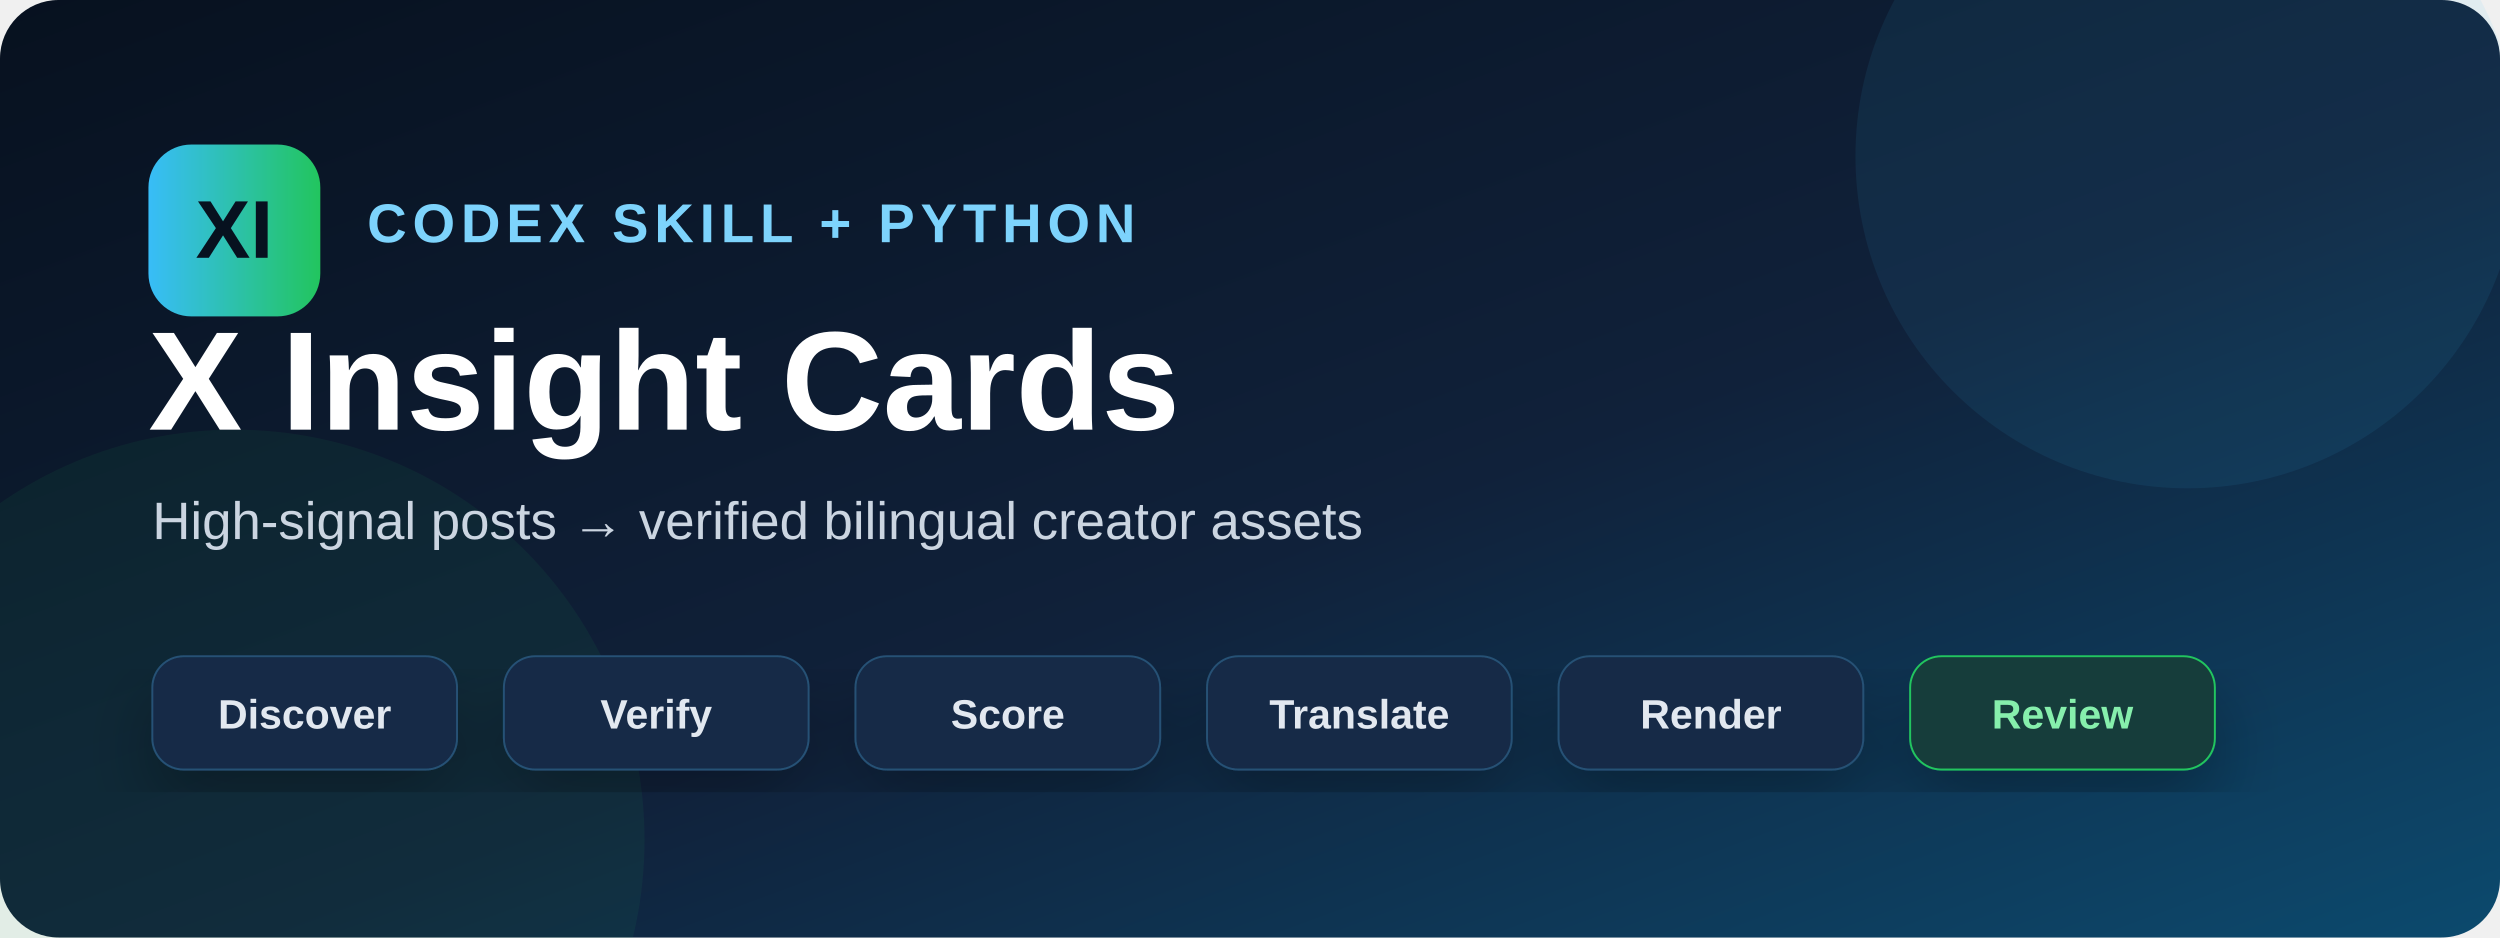
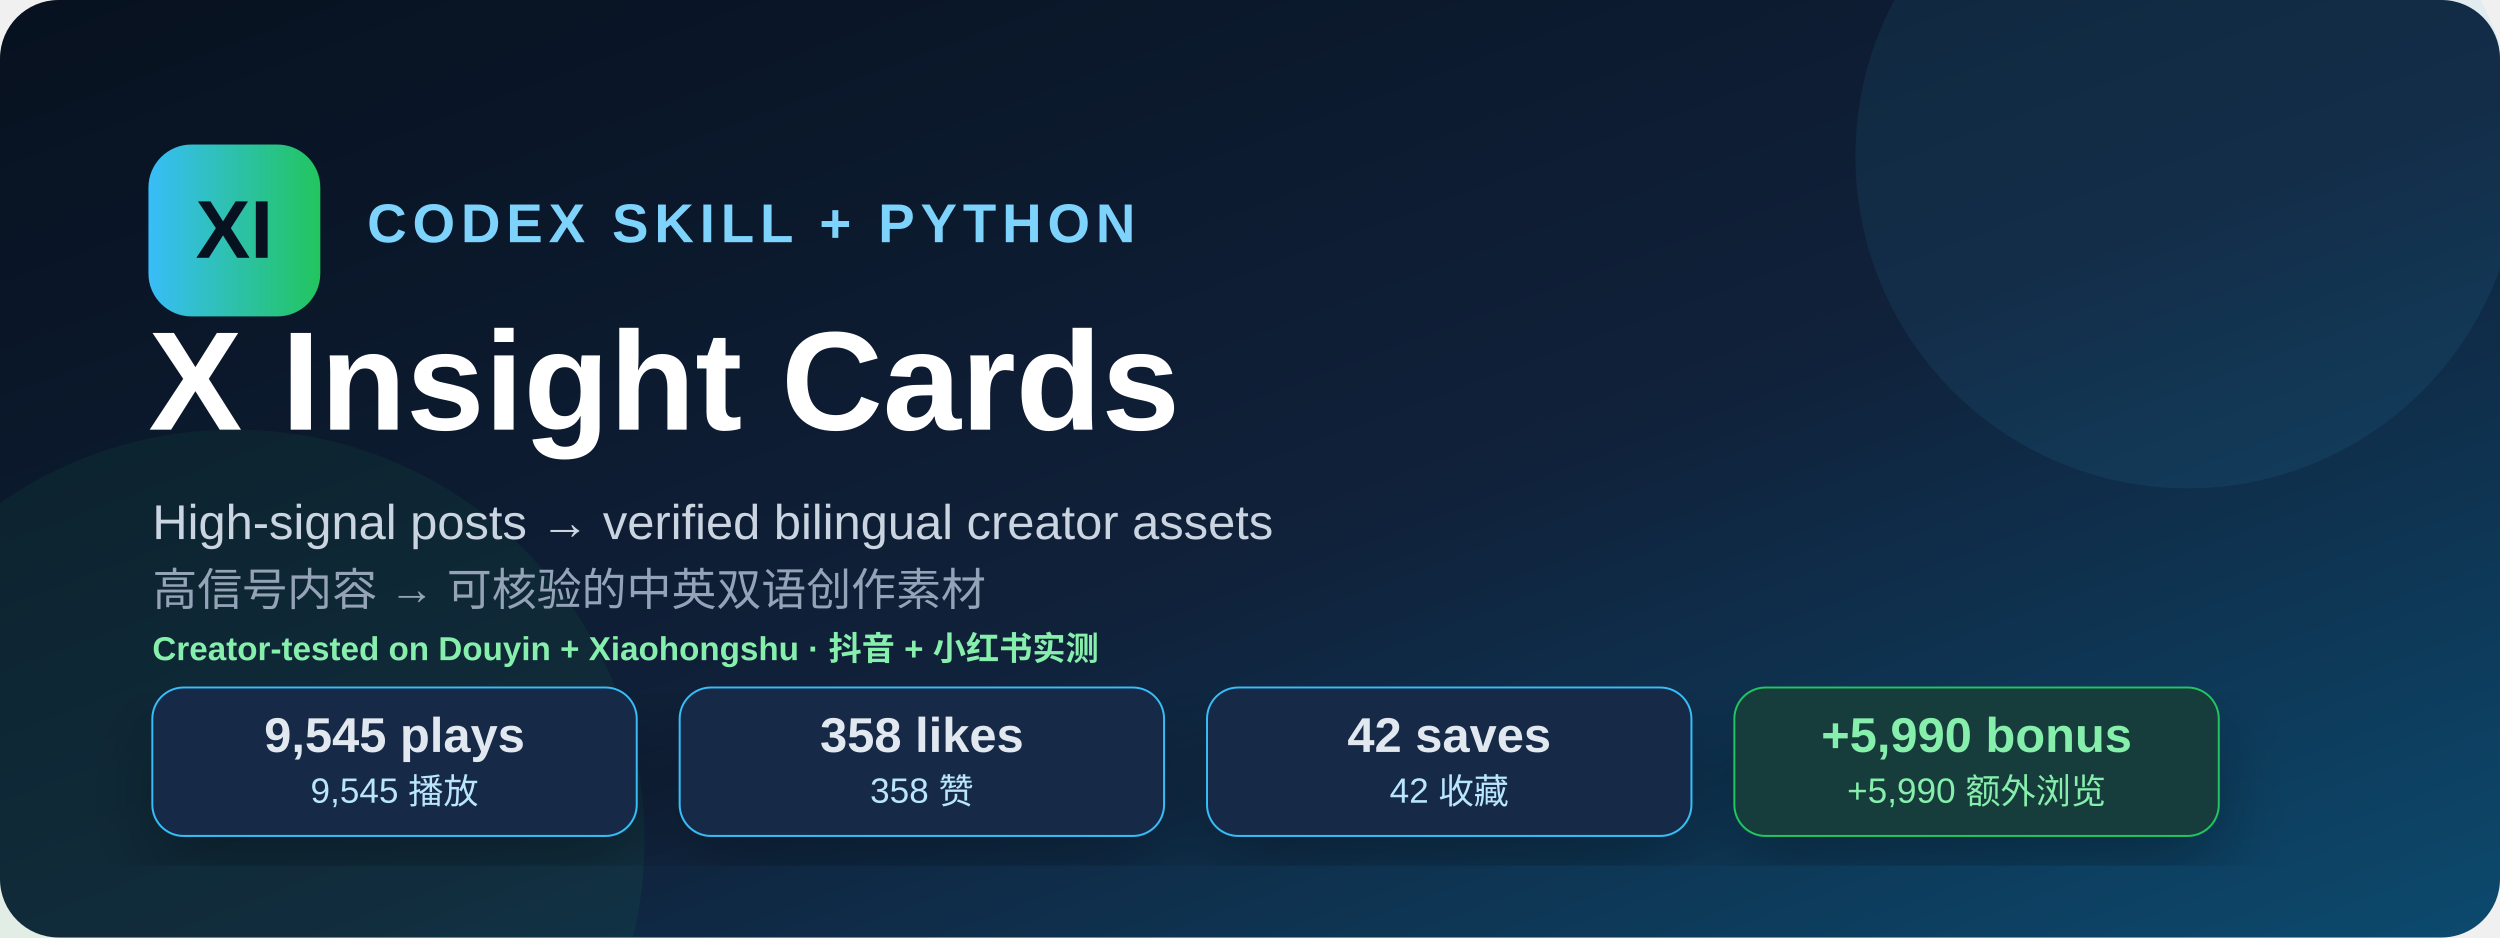
<svg xmlns="http://www.w3.org/2000/svg" width="1280" height="480" viewBox="0 0 1280 480" role="img" aria-labelledby="title desc">
  <defs>
    <linearGradient id="bg" x1="0" y1="0" x2="1" y2="1">
      <stop offset="0" stop-color="#07111f" />
      <stop offset="0.55" stop-color="#10213a" />
      <stop offset="1" stop-color="#0c4a6e" />
    </linearGradient>
    <linearGradient id="accent" x1="0" y1="0" x2="1" y2="0">
      <stop offset="0" stop-color="#38bdf8" />
      <stop offset="1" stop-color="#22c55e" />
    </linearGradient>
    <filter id="shadow" x="-20%" y="-20%" width="140%" height="140%">
      <feDropShadow dx="0" dy="18" stdDeviation="18" flood-color="#000" flood-opacity="0.28" />
    </filter>
  </defs>
  <rect width="1280" height="480" rx="30" fill="url(#bg)" />
  <circle cx="1120" cy="80" r="170" fill="#38bdf8" opacity="0.08" />
  <circle cx="120" cy="430" r="210" fill="#22c55e" opacity="0.07" />
  <g transform="translate(76 74)">
    <rect width="88" height="88" rx="22" fill="url(#accent)" />
    <text x="44" y="58" text-anchor="middle" font-family="Arial, sans-serif" font-size="42" font-weight="700" fill="#07111f">XI</text>
  </g>
  <text x="188" y="124" font-family="Arial, sans-serif" font-size="28" font-weight="700" fill="#7dd3fc" letter-spacing="3">CODEX SKILL + PYTHON</text>
  <text x="76" y="220" font-family="Arial, sans-serif" font-size="72" font-weight="700" fill="#fff">X Insight Cards</text>
-   <text x="78" y="276" font-family="Arial, sans-serif" font-size="27" fill="#cbd5e1">High-signal posts → verified bilingual creator assets</text>
-   <g transform="translate(78 336)" font-family="Arial, sans-serif" font-size="21" font-weight="700" fill="#e2e8f0">
+   <text x="78" y="276" font-family="Arial, sans-serif" font-size="25" fill="#cbd5e1">High-signal posts → verified bilingual creator assets</text>
+   <text x="78" y="310" font-family="PingFang SC, Arial, sans-serif" font-size="23" fill="#94a3b8">高信号内容 → 可核验的中英双语创作素材</text>
+   <text x="78" y="338" font-family="PingFang SC, Arial, sans-serif" font-size="17" font-weight="600" fill="#86efac">Creator-tested on Douyin + Xiaohongshu · 抖音 + 小红书实测</text>
+   <g transform="translate(78 352)" font-family="Arial, sans-serif" fill="#e2e8f0">
    <g filter="url(#shadow)">
-       <rect x="0" y="0" width="156" height="58" rx="16" fill="#132a46" stroke="#275175" />
-       <rect x="180" y="0" width="156" height="58" rx="16" fill="#132a46" stroke="#275175" />
-       <rect x="360" y="0" width="156" height="58" rx="16" fill="#132a46" stroke="#275175" />
-       <rect x="540" y="0" width="156" height="58" rx="16" fill="#132a46" stroke="#275175" />
-       <rect x="720" y="0" width="156" height="58" rx="16" fill="#132a46" stroke="#275175" />
-       <rect x="900" y="0" width="156" height="58" rx="16" fill="#123c3b" stroke="#22c55e" />
+       <rect x="0" y="0" width="248" height="76" rx="16" fill="#132a46" stroke="#38bdf8" />
+       <rect x="270" y="0" width="248" height="76" rx="16" fill="#132a46" stroke="#38bdf8" />
+       <rect x="540" y="0" width="248" height="76" rx="16" fill="#132a46" stroke="#38bdf8" />
+       <rect x="810" y="0" width="248" height="76" rx="16" fill="#123c3b" stroke="#22c55e" />
    </g>
-     <text x="78" y="37" text-anchor="middle">Discover</text>
-     <text x="258" y="37" text-anchor="middle">Verify</text>
-     <text x="438" y="37" text-anchor="middle">Score</text>
-     <text x="618" y="37" text-anchor="middle">Translate</text>
-     <text x="798" y="37" text-anchor="middle">Render</text>
-     <text x="978" y="37" text-anchor="middle" fill="#86efac">Review</text>
+     <text x="124" y="33" text-anchor="middle" font-size="25" font-weight="700">9,545 plays</text>
+     <text x="124" y="59" text-anchor="middle" font-family="PingFang SC, Arial, sans-serif" font-size="18" fill="#bae6fd">9,545 播放</text>
+     <text x="394" y="33" text-anchor="middle" font-size="25" font-weight="700">358 likes</text>
+     <text x="394" y="59" text-anchor="middle" font-family="PingFang SC, Arial, sans-serif" font-size="18" fill="#bae6fd">358 赞</text>
+     <text x="664" y="33" text-anchor="middle" font-size="25" font-weight="700">42 saves</text>
+     <text x="664" y="59" text-anchor="middle" font-family="PingFang SC, Arial, sans-serif" font-size="18" fill="#bae6fd">42 收藏</text>
+     <text x="934" y="33" text-anchor="middle" font-size="25" font-weight="700" fill="#86efac">+5,990 bonus</text>
+     <text x="934" y="59" text-anchor="middle" font-family="PingFang SC, Arial, sans-serif" font-size="18" fill="#86efac">+5,990 额外浏览</text>
  </g>
</svg>
